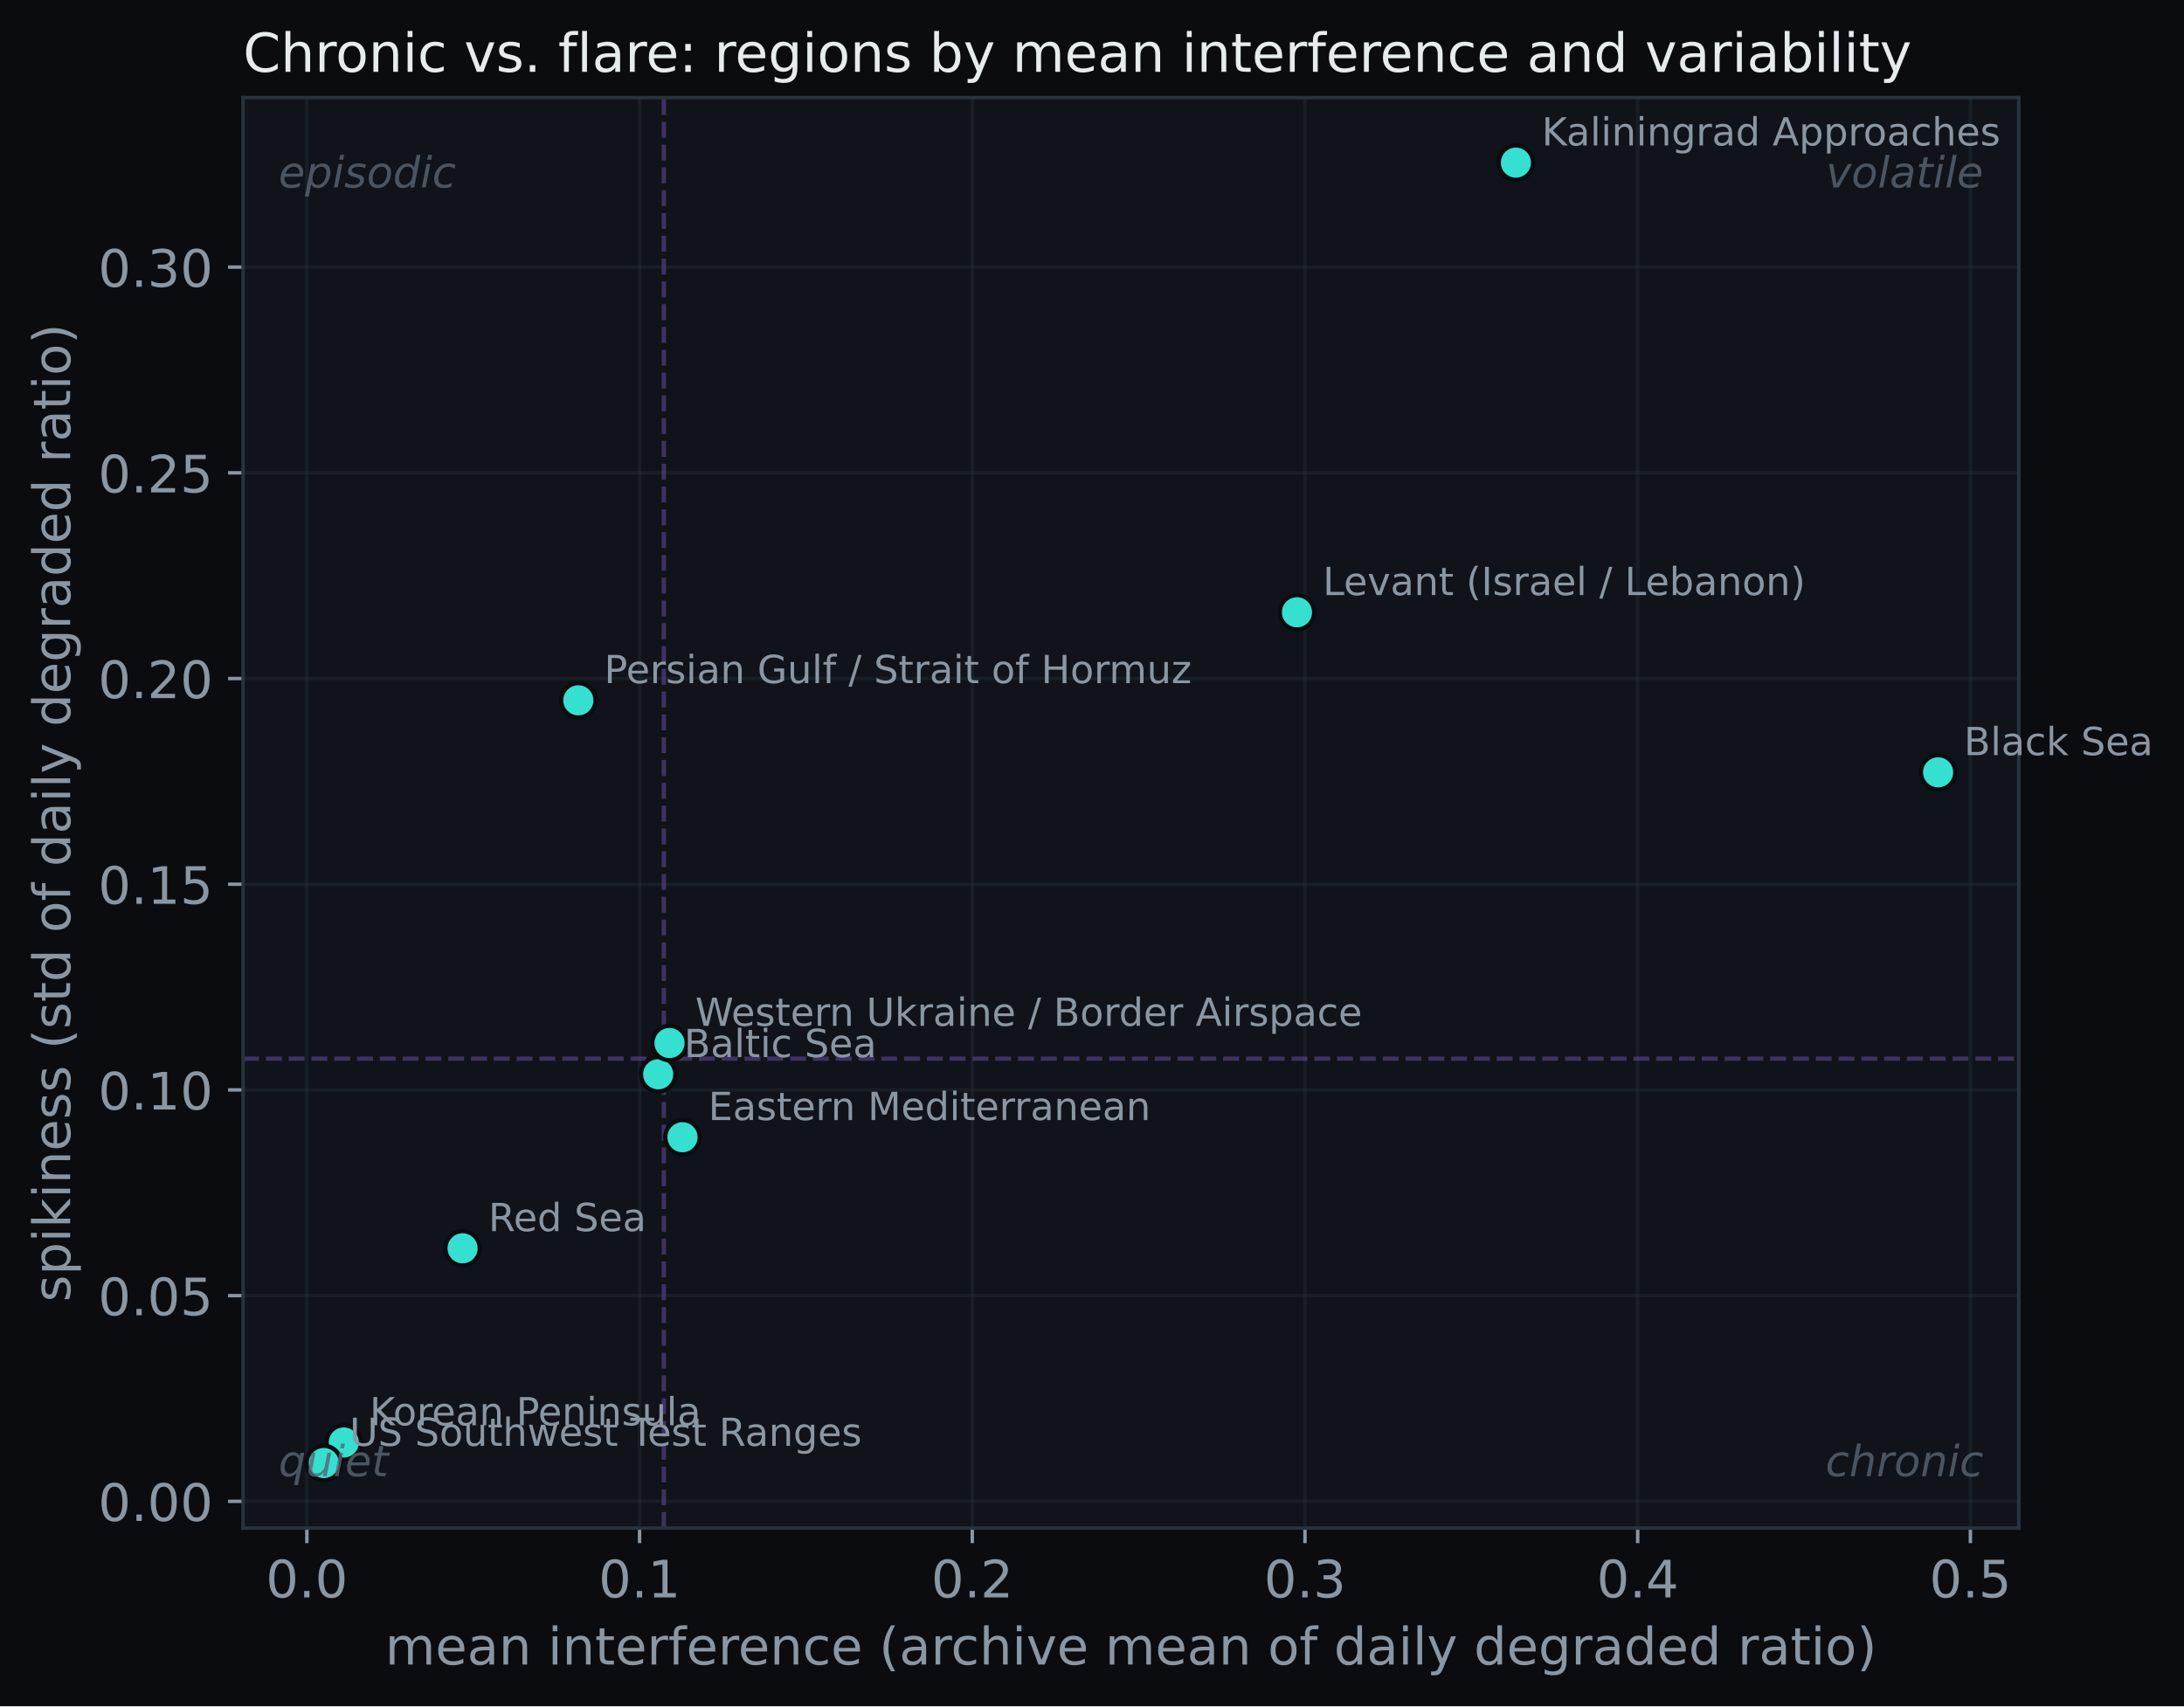
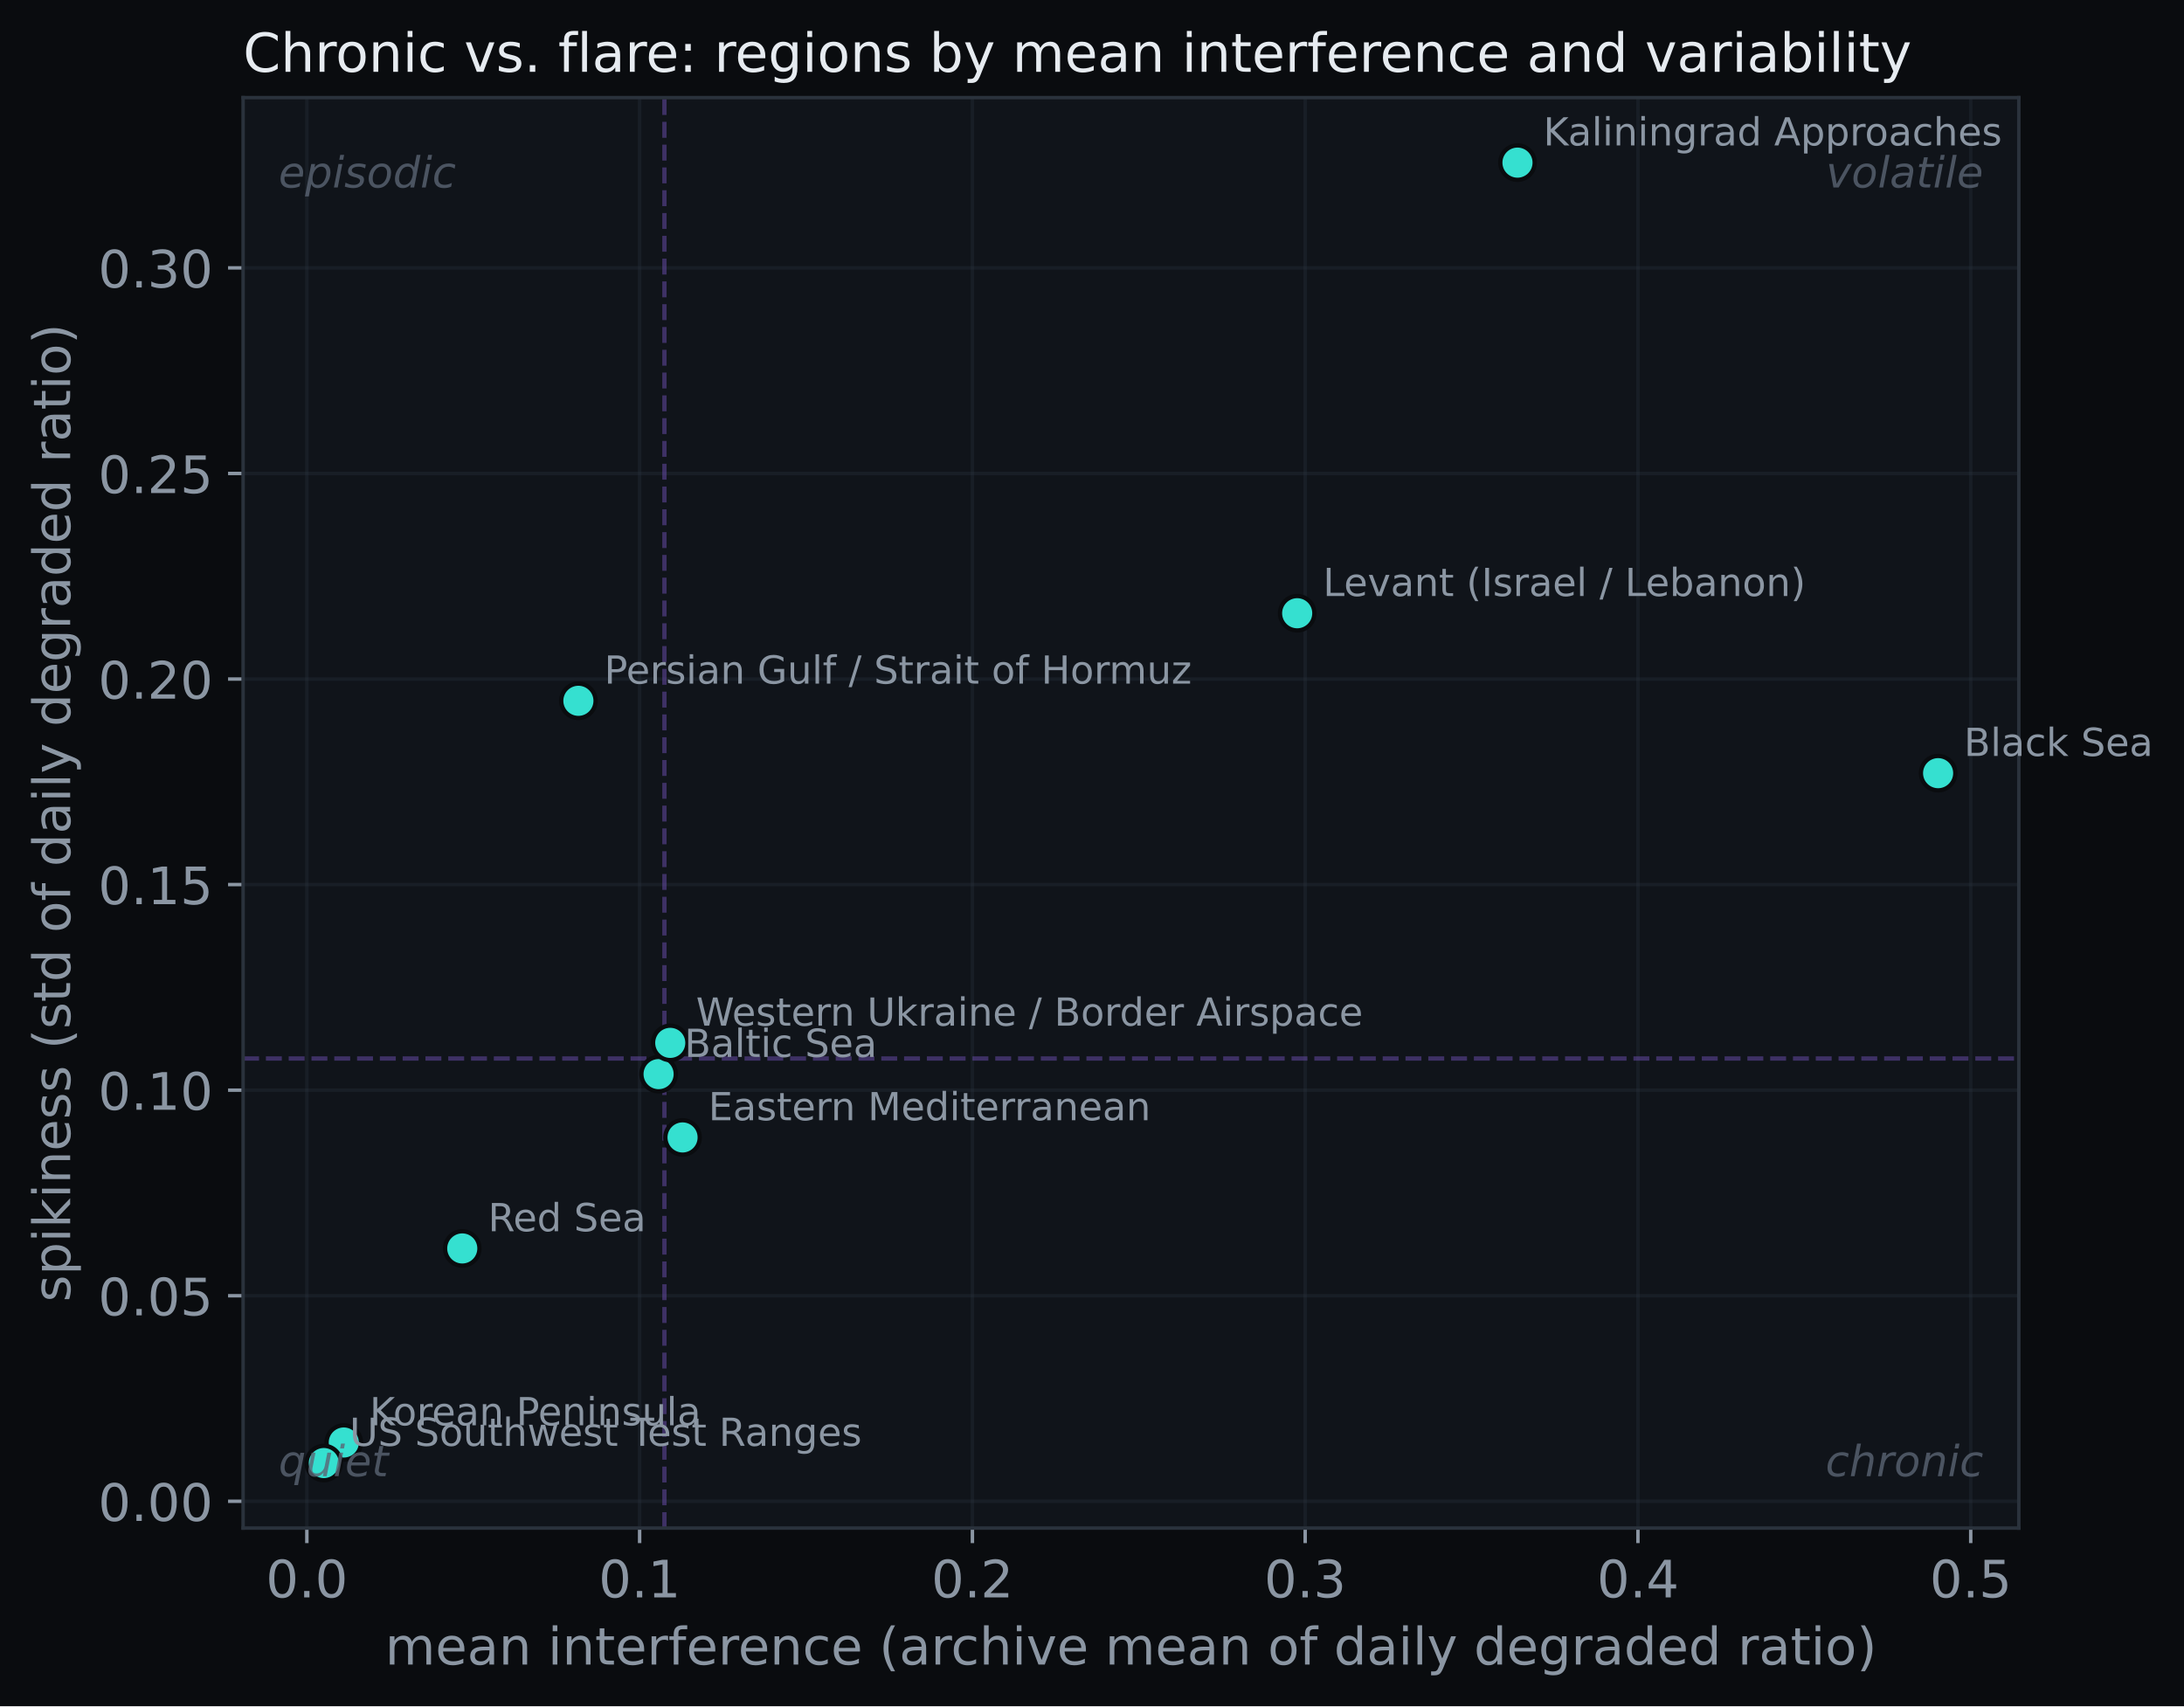
<svg xmlns="http://www.w3.org/2000/svg" xmlns:xlink="http://www.w3.org/1999/xlink" width="507.861pt" height="396.766pt" viewBox="0 0 507.861 396.766" version="1.1">
  <defs>
    <style type="text/css">*{stroke-linejoin: round; stroke-linecap: butt}</style>
  </defs>
  <g id="figure_1">
    <g id="patch_1">
      <path d="M 0 396.766  L 507.861 396.766  L 507.861 0  L 0 0  z " style="fill: #0a0c0f" />
    </g>
    <g id="axes_1">
      <g id="patch_2">
        <path d="M 56.532 355.338  L 469.452 355.338  L 469.452 22.698  L 56.532 22.698  z " style="fill: #10141a" />
      </g>
      <g id="matplotlib.axis_1">
        <g id="xtick_1">
          <g id="line2d_1">
-             <path d="M 71.356 355.338  L 71.356 22.698  " clip-path="url(#p6cc1356d56)" style="fill: none; stroke: #2a323c; stroke-opacity: 0.35; stroke-width: 0.8; stroke-linecap: square" />
+             <path d="M 71.355 355.338  L 71.355 22.698  " clip-path="url(#pc584727ffe)" style="fill: none; stroke: #2a323c; stroke-opacity: 0.35; stroke-width: 0.8; stroke-linecap: square" />
          </g>
          <g id="line2d_2">
            <defs>
-               <path id="me9f424bc64" d="M 0 0  L 0 3.5  " style="stroke: #8b96a3; stroke-width: 0.8" />
+               <path id="m46471f0e29" d="M 0 0  L 0 3.5  " style="stroke: #8b96a3; stroke-width: 0.8" />
            </defs>
            <g>
-               <use xlink:href="#me9f424bc64" x="71.356" y="355.338" style="fill: #8b96a3; stroke: #8b96a3; stroke-width: 0.8" />
+               <use xlink:href="#m46471f0e29" x="71.355" y="355.338" style="fill: #8b96a3; stroke: #8b96a3; stroke-width: 0.8" />
            </g>
          </g>
          <g id="text_1">
-             <text style="font-size: 12px; font-family: 'DejaVu Sans'; text-anchor: middle; fill: #8b96a3" x="71.356" y="371.456" transform="rotate(-0 71.3559 371.4562)">0.0</text>
+             <text style="font-size: 12px; font-family: 'DejaVu Sans'; text-anchor: middle; fill: #8b96a3" x="71.355" y="371.456" transform="rotate(-0 71.35509 371.4562)">0.0</text>
          </g>
        </g>
        <g id="xtick_2">
          <g id="line2d_3">
-             <path d="M 148.722 355.338  L 148.722 22.698  " clip-path="url(#p6cc1356d56)" style="fill: none; stroke: #2a323c; stroke-opacity: 0.35; stroke-width: 0.8; stroke-linecap: square" />
+             <path d="M 148.737 355.338  L 148.737 22.698  " clip-path="url(#pc584727ffe)" style="fill: none; stroke: #2a323c; stroke-opacity: 0.35; stroke-width: 0.8; stroke-linecap: square" />
          </g>
          <g id="line2d_4">
            <g>
-               <use xlink:href="#me9f424bc64" x="148.722" y="355.338" style="fill: #8b96a3; stroke: #8b96a3; stroke-width: 0.8" />
+               <use xlink:href="#m46471f0e29" x="148.737" y="355.338" style="fill: #8b96a3; stroke: #8b96a3; stroke-width: 0.8" />
            </g>
          </g>
          <g id="text_2">
-             <text style="font-size: 12px; font-family: 'DejaVu Sans'; text-anchor: middle; fill: #8b96a3" x="148.722" y="371.456" transform="rotate(-0 148.7223 371.4562)">0.1</text>
+             <text style="font-size: 12px; font-family: 'DejaVu Sans'; text-anchor: middle; fill: #8b96a3" x="148.737" y="371.456" transform="rotate(-0 148.7374 371.4562)">0.1</text>
          </g>
        </g>
        <g id="xtick_3">
          <g id="line2d_5">
-             <path d="M 226.089 355.338  L 226.089 22.698  " clip-path="url(#p6cc1356d56)" style="fill: none; stroke: #2a323c; stroke-opacity: 0.35; stroke-width: 0.8; stroke-linecap: square" />
+             <path d="M 226.12 355.338  L 226.12 22.698  " clip-path="url(#pc584727ffe)" style="fill: none; stroke: #2a323c; stroke-opacity: 0.35; stroke-width: 0.8; stroke-linecap: square" />
          </g>
          <g id="line2d_6">
            <g>
-               <use xlink:href="#me9f424bc64" x="226.089" y="355.338" style="fill: #8b96a3; stroke: #8b96a3; stroke-width: 0.8" />
+               <use xlink:href="#m46471f0e29" x="226.12" y="355.338" style="fill: #8b96a3; stroke: #8b96a3; stroke-width: 0.8" />
            </g>
          </g>
          <g id="text_3">
-             <text style="font-size: 12px; font-family: 'DejaVu Sans'; text-anchor: middle; fill: #8b96a3" x="226.089" y="371.456" transform="rotate(-0 226.0887 371.4562)">0.2</text>
+             <text style="font-size: 12px; font-family: 'DejaVu Sans'; text-anchor: middle; fill: #8b96a3" x="226.12" y="371.456" transform="rotate(-0 226.1198 371.4562)">0.2</text>
          </g>
        </g>
        <g id="xtick_4">
          <g id="line2d_7">
-             <path d="M 303.455 355.338  L 303.455 22.698  " clip-path="url(#p6cc1356d56)" style="fill: none; stroke: #2a323c; stroke-opacity: 0.35; stroke-width: 0.8; stroke-linecap: square" />
+             <path d="M 303.502 355.338  L 303.502 22.698  " clip-path="url(#pc584727ffe)" style="fill: none; stroke: #2a323c; stroke-opacity: 0.35; stroke-width: 0.8; stroke-linecap: square" />
          </g>
          <g id="line2d_8">
            <g>
-               <use xlink:href="#me9f424bc64" x="303.455" y="355.338" style="fill: #8b96a3; stroke: #8b96a3; stroke-width: 0.8" />
+               <use xlink:href="#m46471f0e29" x="303.502" y="355.338" style="fill: #8b96a3; stroke: #8b96a3; stroke-width: 0.8" />
            </g>
          </g>
          <g id="text_4">
-             <text style="font-size: 12px; font-family: 'DejaVu Sans'; text-anchor: middle; fill: #8b96a3" x="303.455" y="371.456" transform="rotate(-0 303.4551 371.4562)">0.3</text>
+             <text style="font-size: 12px; font-family: 'DejaVu Sans'; text-anchor: middle; fill: #8b96a3" x="303.502" y="371.456" transform="rotate(-0 303.5022 371.4562)">0.3</text>
          </g>
        </g>
        <g id="xtick_5">
          <g id="line2d_9">
-             <path d="M 380.822 355.338  L 380.822 22.698  " clip-path="url(#p6cc1356d56)" style="fill: none; stroke: #2a323c; stroke-opacity: 0.35; stroke-width: 0.8; stroke-linecap: square" />
+             <path d="M 380.885 355.338  L 380.885 22.698  " clip-path="url(#pc584727ffe)" style="fill: none; stroke: #2a323c; stroke-opacity: 0.35; stroke-width: 0.8; stroke-linecap: square" />
          </g>
          <g id="line2d_10">
            <g>
-               <use xlink:href="#me9f424bc64" x="380.822" y="355.338" style="fill: #8b96a3; stroke: #8b96a3; stroke-width: 0.8" />
+               <use xlink:href="#m46471f0e29" x="380.885" y="355.338" style="fill: #8b96a3; stroke: #8b96a3; stroke-width: 0.8" />
            </g>
          </g>
          <g id="text_5">
-             <text style="font-size: 12px; font-family: 'DejaVu Sans'; text-anchor: middle; fill: #8b96a3" x="380.822" y="371.456" transform="rotate(-0 380.8215 371.4562)">0.4</text>
+             <text style="font-size: 12px; font-family: 'DejaVu Sans'; text-anchor: middle; fill: #8b96a3" x="380.885" y="371.456" transform="rotate(-0 380.8845 371.4562)">0.4</text>
          </g>
        </g>
        <g id="xtick_6">
          <g id="line2d_11">
-             <path d="M 458.188 355.338  L 458.188 22.698  " clip-path="url(#p6cc1356d56)" style="fill: none; stroke: #2a323c; stroke-opacity: 0.35; stroke-width: 0.8; stroke-linecap: square" />
+             <path d="M 458.267 355.338  L 458.267 22.698  " clip-path="url(#pc584727ffe)" style="fill: none; stroke: #2a323c; stroke-opacity: 0.35; stroke-width: 0.8; stroke-linecap: square" />
          </g>
          <g id="line2d_12">
            <g>
-               <use xlink:href="#me9f424bc64" x="458.188" y="355.338" style="fill: #8b96a3; stroke: #8b96a3; stroke-width: 0.8" />
+               <use xlink:href="#m46471f0e29" x="458.267" y="355.338" style="fill: #8b96a3; stroke: #8b96a3; stroke-width: 0.8" />
            </g>
          </g>
          <g id="text_6">
-             <text style="font-size: 12px; font-family: 'DejaVu Sans'; text-anchor: middle; fill: #8b96a3" x="458.188" y="371.456" transform="rotate(-0 458.188 371.4562)">0.5</text>
+             <text style="font-size: 12px; font-family: 'DejaVu Sans'; text-anchor: middle; fill: #8b96a3" x="458.267" y="371.456" transform="rotate(-0 458.2669 371.4562)">0.5</text>
          </g>
        </g>
        <g id="text_7">
          <text style="font-size: 12px; font-family: 'DejaVu Sans'; text-anchor: middle; fill: #8b96a3" x="262.993" y="387.07" transform="rotate(-0 262.9925 387.0699)">mean interference (archive mean of daily degraded ratio)</text>
        </g>
      </g>
      <g id="matplotlib.axis_2">
        <g id="ytick_1">
          <g id="line2d_13">
-             <path d="M 56.532 349.115  L 469.452 349.115  " clip-path="url(#p6cc1356d56)" style="fill: none; stroke: #2a323c; stroke-opacity: 0.35; stroke-width: 0.8; stroke-linecap: square" />
+             <path d="M 56.532 349.109  L 469.452 349.109  " clip-path="url(#pc584727ffe)" style="fill: none; stroke: #2a323c; stroke-opacity: 0.35; stroke-width: 0.8; stroke-linecap: square" />
          </g>
          <g id="line2d_14">
            <defs>
-               <path id="m459573eab5" d="M 0 0  L -3.5 0  " style="stroke: #8b96a3; stroke-width: 0.8" />
+               <path id="m4c7e6c8620" d="M 0 0  L -3.5 0  " style="stroke: #8b96a3; stroke-width: 0.8" />
            </defs>
            <g>
-               <use xlink:href="#m459573eab5" x="56.532" y="349.115" style="fill: #8b96a3; stroke: #8b96a3; stroke-width: 0.8" />
+               <use xlink:href="#m4c7e6c8620" x="56.532" y="349.109" style="fill: #8b96a3; stroke: #8b96a3; stroke-width: 0.8" />
            </g>
          </g>
          <g id="text_8">
-             <text style="font-size: 12px; font-family: 'DejaVu Sans'; text-anchor: end; fill: #8b96a3" x="49.532" y="353.674" transform="rotate(-0 49.5325 353.674)">0.00</text>
+             <text style="font-size: 12px; font-family: 'DejaVu Sans'; text-anchor: end; fill: #8b96a3" x="49.532" y="353.668" transform="rotate(-0 49.5325 353.6684)">0.00</text>
          </g>
        </g>
        <g id="ytick_2">
          <g id="line2d_15">
-             <path d="M 56.532 301.282  L 469.452 301.282  " clip-path="url(#p6cc1356d56)" style="fill: none; stroke: #2a323c; stroke-opacity: 0.35; stroke-width: 0.8; stroke-linecap: square" />
+             <path d="M 56.532 301.307  L 469.452 301.307  " clip-path="url(#pc584727ffe)" style="fill: none; stroke: #2a323c; stroke-opacity: 0.35; stroke-width: 0.8; stroke-linecap: square" />
          </g>
          <g id="line2d_16">
            <g>
-               <use xlink:href="#m459573eab5" x="56.532" y="301.282" style="fill: #8b96a3; stroke: #8b96a3; stroke-width: 0.8" />
+               <use xlink:href="#m4c7e6c8620" x="56.532" y="301.307" style="fill: #8b96a3; stroke: #8b96a3; stroke-width: 0.8" />
            </g>
          </g>
          <g id="text_9">
-             <text style="font-size: 12px; font-family: 'DejaVu Sans'; text-anchor: end; fill: #8b96a3" x="49.532" y="305.841" transform="rotate(-0 49.5325 305.8411)">0.05</text>
+             <text style="font-size: 12px; font-family: 'DejaVu Sans'; text-anchor: end; fill: #8b96a3" x="49.532" y="305.866" transform="rotate(-0 49.5325 305.8657)">0.05</text>
          </g>
        </g>
        <g id="ytick_3">
          <g id="line2d_17">
-             <path d="M 56.532 253.449  L 469.452 253.449  " clip-path="url(#p6cc1356d56)" style="fill: none; stroke: #2a323c; stroke-opacity: 0.35; stroke-width: 0.8; stroke-linecap: square" />
+             <path d="M 56.532 253.504  L 469.452 253.504  " clip-path="url(#pc584727ffe)" style="fill: none; stroke: #2a323c; stroke-opacity: 0.35; stroke-width: 0.8; stroke-linecap: square" />
          </g>
          <g id="line2d_18">
            <g>
-               <use xlink:href="#m459573eab5" x="56.532" y="253.449" style="fill: #8b96a3; stroke: #8b96a3; stroke-width: 0.8" />
+               <use xlink:href="#m4c7e6c8620" x="56.532" y="253.504" style="fill: #8b96a3; stroke: #8b96a3; stroke-width: 0.8" />
            </g>
          </g>
          <g id="text_10">
-             <text style="font-size: 12px; font-family: 'DejaVu Sans'; text-anchor: end; fill: #8b96a3" x="49.532" y="258.008" transform="rotate(-0 49.5325 258.0081)">0.10</text>
+             <text style="font-size: 12px; font-family: 'DejaVu Sans'; text-anchor: end; fill: #8b96a3" x="49.532" y="258.063" transform="rotate(-0 49.5325 258.063)">0.10</text>
          </g>
        </g>
        <g id="ytick_4">
          <g id="line2d_19">
-             <path d="M 56.532 205.616  L 469.452 205.616  " clip-path="url(#p6cc1356d56)" style="fill: none; stroke: #2a323c; stroke-opacity: 0.35; stroke-width: 0.8; stroke-linecap: square" />
+             <path d="M 56.532 205.701  L 469.452 205.701  " clip-path="url(#pc584727ffe)" style="fill: none; stroke: #2a323c; stroke-opacity: 0.35; stroke-width: 0.8; stroke-linecap: square" />
          </g>
          <g id="line2d_20">
            <g>
-               <use xlink:href="#m459573eab5" x="56.532" y="205.616" style="fill: #8b96a3; stroke: #8b96a3; stroke-width: 0.8" />
+               <use xlink:href="#m4c7e6c8620" x="56.532" y="205.701" style="fill: #8b96a3; stroke: #8b96a3; stroke-width: 0.8" />
            </g>
          </g>
          <g id="text_11">
-             <text style="font-size: 12px; font-family: 'DejaVu Sans'; text-anchor: end; fill: #8b96a3" x="49.532" y="210.175" transform="rotate(-0 49.5325 210.1751)">0.15</text>
+             <text style="font-size: 12px; font-family: 'DejaVu Sans'; text-anchor: end; fill: #8b96a3" x="49.532" y="210.26" transform="rotate(-0 49.5325 210.2603)">0.15</text>
          </g>
        </g>
        <g id="ytick_5">
          <g id="line2d_21">
-             <path d="M 56.532 157.783  L 469.452 157.783  " clip-path="url(#p6cc1356d56)" style="fill: none; stroke: #2a323c; stroke-opacity: 0.35; stroke-width: 0.8; stroke-linecap: square" />
+             <path d="M 56.532 157.898  L 469.452 157.898  " clip-path="url(#pc584727ffe)" style="fill: none; stroke: #2a323c; stroke-opacity: 0.35; stroke-width: 0.8; stroke-linecap: square" />
          </g>
          <g id="line2d_22">
            <g>
-               <use xlink:href="#m459573eab5" x="56.532" y="157.783" style="fill: #8b96a3; stroke: #8b96a3; stroke-width: 0.8" />
+               <use xlink:href="#m4c7e6c8620" x="56.532" y="157.898" style="fill: #8b96a3; stroke: #8b96a3; stroke-width: 0.8" />
            </g>
          </g>
          <g id="text_12">
-             <text style="font-size: 12px; font-family: 'DejaVu Sans'; text-anchor: end; fill: #8b96a3" x="49.532" y="162.342" transform="rotate(-0 49.5325 162.3422)">0.20</text>
+             <text style="font-size: 12px; font-family: 'DejaVu Sans'; text-anchor: end; fill: #8b96a3" x="49.532" y="162.458" transform="rotate(-0 49.5325 162.4575)">0.20</text>
          </g>
        </g>
        <g id="ytick_6">
          <g id="line2d_23">
-             <path d="M 56.532 109.95  L 469.452 109.95  " clip-path="url(#p6cc1356d56)" style="fill: none; stroke: #2a323c; stroke-opacity: 0.35; stroke-width: 0.8; stroke-linecap: square" />
+             <path d="M 56.532 110.096  L 469.452 110.096  " clip-path="url(#pc584727ffe)" style="fill: none; stroke: #2a323c; stroke-opacity: 0.35; stroke-width: 0.8; stroke-linecap: square" />
          </g>
          <g id="line2d_24">
            <g>
-               <use xlink:href="#m459573eab5" x="56.532" y="109.95" style="fill: #8b96a3; stroke: #8b96a3; stroke-width: 0.8" />
+               <use xlink:href="#m4c7e6c8620" x="56.532" y="110.096" style="fill: #8b96a3; stroke: #8b96a3; stroke-width: 0.8" />
            </g>
          </g>
          <g id="text_13">
-             <text style="font-size: 12px; font-family: 'DejaVu Sans'; text-anchor: end; fill: #8b96a3" x="49.532" y="114.509" transform="rotate(-0 49.5325 114.5092)">0.25</text>
+             <text style="font-size: 12px; font-family: 'DejaVu Sans'; text-anchor: end; fill: #8b96a3" x="49.532" y="114.655" transform="rotate(-0 49.5325 114.6548)">0.25</text>
          </g>
        </g>
        <g id="ytick_7">
          <g id="line2d_25">
-             <path d="M 56.532 62.117  L 469.452 62.117  " clip-path="url(#p6cc1356d56)" style="fill: none; stroke: #2a323c; stroke-opacity: 0.35; stroke-width: 0.8; stroke-linecap: square" />
+             <path d="M 56.532 62.293  L 469.452 62.293  " clip-path="url(#pc584727ffe)" style="fill: none; stroke: #2a323c; stroke-opacity: 0.35; stroke-width: 0.8; stroke-linecap: square" />
          </g>
          <g id="line2d_26">
            <g>
-               <use xlink:href="#m459573eab5" x="56.532" y="62.117" style="fill: #8b96a3; stroke: #8b96a3; stroke-width: 0.8" />
+               <use xlink:href="#m4c7e6c8620" x="56.532" y="62.293" style="fill: #8b96a3; stroke: #8b96a3; stroke-width: 0.8" />
            </g>
          </g>
          <g id="text_14">
-             <text style="font-size: 12px; font-family: 'DejaVu Sans'; text-anchor: end; fill: #8b96a3" x="49.532" y="66.676" transform="rotate(-0 49.5325 66.67625)">0.30</text>
+             <text style="font-size: 12px; font-family: 'DejaVu Sans'; text-anchor: end; fill: #8b96a3" x="49.532" y="66.852" transform="rotate(-0 49.5325 66.8521)">0.30</text>
          </g>
        </g>
        <g id="text_15">
          <text style="font-size: 12px; font-family: 'DejaVu Sans'; text-anchor: middle; fill: #8b96a3" x="16.318" y="189.018" transform="rotate(-90 16.31812 189.018)">spikiness (std of daily degraded ratio)</text>
        </g>
      </g>
      <g id="line2d_27">
-         <path d="M 154.37 355.338  L 154.37 22.698  " clip-path="url(#p6cc1356d56)" style="fill: none; stroke-dasharray: 3.7,1.6; stroke-dashoffset: 0; stroke: #6d4fb0; stroke-opacity: 0.5" />
+         <path d="M 154.502 355.338  L 154.502 22.698  " clip-path="url(#pc584727ffe)" style="fill: none; stroke-dasharray: 3.7,1.6; stroke-dashoffset: 0; stroke: #6d4fb0; stroke-opacity: 0.5" />
      </g>
      <g id="line2d_28">
-         <path d="M 56.532 246.178  L 469.452 246.178  " clip-path="url(#p6cc1356d56)" style="fill: none; stroke-dasharray: 3.7,1.6; stroke-dashoffset: 0; stroke: #6d4fb0; stroke-opacity: 0.5" />
+         <path d="M 56.532 246.142  L 469.452 246.142  " clip-path="url(#pc584727ffe)" style="fill: none; stroke-dasharray: 3.7,1.6; stroke-dashoffset: 0; stroke: #6d4fb0; stroke-opacity: 0.5" />
      </g>
      <g id="line2d_29">
        <defs>
-           <path id="m4814c1352b" d="M 0 4  C 1.061 4 2.078 3.579 2.828 2.828  C 3.579 2.078 4 1.061 4 0  C 4 -1.061 3.579 -2.078 2.828 -2.828  C 2.078 -3.579 1.061 -4 0 -4  C -1.061 -4 -2.078 -3.579 -2.828 -2.828  C -3.579 -2.078 -4 -1.061 -4 0  C -4 1.061 -3.579 2.078 -2.828 2.828  C -2.078 3.579 -1.061 4 0 4  z " style="stroke: #0a0c0f" />
+           <path id="m5dedbba863" d="M 0 4  C 1.061 4 2.078 3.579 2.828 2.828  C 3.579 2.078 4 1.061 4 0  C 4 -1.061 3.579 -2.078 2.828 -2.828  C 2.078 -3.579 1.061 -4 0 -4  C -1.061 -4 -2.078 -3.579 -2.828 -2.828  C -3.579 -2.078 -4 -1.061 -4 0  C -4 1.061 -3.579 2.078 -2.828 2.828  C -2.078 3.579 -1.061 4 0 4  z " style="stroke: #0a0c0f" />
        </defs>
-         <g clip-path="url(#p6cc1356d56)">
-           <use xlink:href="#m4814c1352b" x="153.055" y="249.814" style="fill: #35e0d0; stroke: #0a0c0f" />
+         <g clip-path="url(#pc584727ffe)">
+           <use xlink:href="#m5dedbba863" x="153.148" y="249.775" style="fill: #35e0d0; stroke: #0a0c0f" />
        </g>
      </g>
      <g id="line2d_30">
-         <g clip-path="url(#p6cc1356d56)">
-           <use xlink:href="#m4814c1352b" x="450.683" y="179.595" style="fill: #35e0d0; stroke: #0a0c0f" />
+         <g clip-path="url(#pc584727ffe)">
+           <use xlink:href="#m5dedbba863" x="450.683" y="179.792" style="fill: #35e0d0; stroke: #0a0c0f" />
        </g>
      </g>
      <g id="line2d_31">
-         <g clip-path="url(#p6cc1356d56)">
-           <use xlink:href="#m4814c1352b" x="158.703" y="264.451" style="fill: #35e0d0; stroke: #0a0c0f" />
+         <g clip-path="url(#pc584727ffe)">
+           <use xlink:href="#m5dedbba863" x="158.72" y="264.499" style="fill: #35e0d0; stroke: #0a0c0f" />
        </g>
      </g>
      <g id="line2d_32">
-         <g clip-path="url(#p6cc1356d56)">
-           <use xlink:href="#m4814c1352b" x="352.505" y="37.818" style="fill: #35e0d0; stroke: #0a0c0f" />
+         <g clip-path="url(#pc584727ffe)">
+           <use xlink:href="#m5dedbba863" x="352.872" y="37.818" style="fill: #35e0d0; stroke: #0a0c0f" />
        </g>
      </g>
      <g id="line2d_33">
-         <g clip-path="url(#p6cc1356d56)">
-           <use xlink:href="#m4814c1352b" x="79.944" y="335.435" style="fill: #35e0d0; stroke: #0a0c0f" />
+         <g clip-path="url(#pc584727ffe)">
+           <use xlink:href="#m5dedbba863" x="79.945" y="335.438" style="fill: #35e0d0; stroke: #0a0c0f" />
        </g>
      </g>
      <g id="line2d_34">
-         <g clip-path="url(#p6cc1356d56)">
-           <use xlink:href="#m4814c1352b" x="301.598" y="142.381" style="fill: #35e0d0; stroke: #0a0c0f" />
+         <g clip-path="url(#pc584727ffe)">
+           <use xlink:href="#m5dedbba863" x="301.645" y="142.602" style="fill: #35e0d0; stroke: #0a0c0f" />
        </g>
      </g>
      <g id="line2d_35">
-         <g clip-path="url(#p6cc1356d56)">
-           <use xlink:href="#m4814c1352b" x="134.487" y="162.853" style="fill: #35e0d0; stroke: #0a0c0f" />
+         <g clip-path="url(#pc584727ffe)">
+           <use xlink:href="#m5dedbba863" x="134.499" y="162.966" style="fill: #35e0d0; stroke: #0a0c0f" />
        </g>
      </g>
      <g id="line2d_36">
-         <g clip-path="url(#p6cc1356d56)">
-           <use xlink:href="#m4814c1352b" x="107.563" y="290.28" style="fill: #35e0d0; stroke: #0a0c0f" />
+         <g clip-path="url(#pc584727ffe)">
+           <use xlink:href="#m5dedbba863" x="107.493" y="290.312" style="fill: #35e0d0; stroke: #0a0c0f" />
        </g>
      </g>
      <g id="line2d_37">
-         <g clip-path="url(#p6cc1356d56)">
-           <use xlink:href="#m4814c1352b" x="155.685" y="242.543" style="fill: #35e0d0; stroke: #0a0c0f" />
+         <g clip-path="url(#pc584727ffe)">
+           <use xlink:href="#m5dedbba863" x="155.857" y="242.509" style="fill: #35e0d0; stroke: #0a0c0f" />
        </g>
      </g>
      <g id="line2d_38">
-         <g clip-path="url(#p6cc1356d56)">
-           <use xlink:href="#m4814c1352b" x="75.302" y="340.218" style="fill: #35e0d0; stroke: #0a0c0f" />
+         <g clip-path="url(#pc584727ffe)">
+           <use xlink:href="#m5dedbba863" x="75.302" y="340.218" style="fill: #35e0d0; stroke: #0a0c0f" />
        </g>
      </g>
      <g id="patch_3">
        <path d="M 56.532 355.338  L 56.532 22.698  " style="fill: none; stroke: #2a323c; stroke-width: 0.8; stroke-linejoin: miter; stroke-linecap: square" />
      </g>
      <g id="patch_4">
        <path d="M 469.452 355.338  L 469.452 22.698  " style="fill: none; stroke: #2a323c; stroke-width: 0.8; stroke-linejoin: miter; stroke-linecap: square" />
      </g>
      <g id="patch_5">
        <path d="M 56.532 355.338  L 469.452 355.338  " style="fill: none; stroke: #2a323c; stroke-width: 0.8; stroke-linejoin: miter; stroke-linecap: square" />
      </g>
      <g id="patch_6">
        <path d="M 56.532 22.698  L 469.452 22.698  " style="fill: none; stroke: #2a323c; stroke-width: 0.8; stroke-linejoin: miter; stroke-linecap: square" />
      </g>
      <g id="text_16">
-         <text style="font-size: 9px; font-family: 'DejaVu Sans'; text-anchor: start; fill: #8b96a3" x="159.055" y="245.814" transform="rotate(-0 159.0548 245.8137)">Baltic Sea</text>
+         <text style="font-size: 9px; font-family: 'DejaVu Sans'; text-anchor: start; fill: #8b96a3" x="159.148" y="245.775" transform="rotate(-0 159.1482 245.7753)">Baltic Sea</text>
      </g>
      <g id="text_17">
-         <text style="font-size: 9px; font-family: 'DejaVu Sans'; text-anchor: start; fill: #8b96a3" x="456.683" y="175.595" transform="rotate(-0 456.6834 175.595)">Black Sea</text>
+         <text style="font-size: 9px; font-family: 'DejaVu Sans'; text-anchor: start; fill: #8b96a3" x="456.683" y="175.792" transform="rotate(-0 456.6834 175.7921)">Black Sea</text>
      </g>
      <g id="text_18">
-         <text style="font-size: 9px; font-family: 'DejaVu Sans'; text-anchor: start; fill: #8b96a3" x="164.703" y="260.451" transform="rotate(-0 164.7026 260.4506)">Eastern Mediterranean</text>
+         <text style="font-size: 9px; font-family: 'DejaVu Sans'; text-anchor: start; fill: #8b96a3" x="164.72" y="260.499" transform="rotate(-0 164.7198 260.4985)">Eastern Mediterranean</text>
      </g>
      <g id="text_19">
-         <text style="font-size: 9px; font-family: 'DejaVu Sans'; text-anchor: start; fill: #8b96a3" x="358.505" y="33.818" transform="rotate(-0 358.5054 33.81805)">Kaliningrad Approaches</text>
+         <text style="font-size: 9px; font-family: 'DejaVu Sans'; text-anchor: start; fill: #8b96a3" x="358.872" y="33.818" transform="rotate(-0 358.8721 33.81805)">Kaliningrad Approaches</text>
      </g>
      <g id="text_20">
-         <text style="font-size: 9px; font-family: 'DejaVu Sans'; text-anchor: start; fill: #8b96a3" x="85.944" y="331.435" transform="rotate(-0 85.94357 331.4348)">Korean Peninsula</text>
+         <text style="font-size: 9px; font-family: 'DejaVu Sans'; text-anchor: start; fill: #8b96a3" x="85.945" y="331.438" transform="rotate(-0 85.94453 331.4378)">Korean Peninsula</text>
      </g>
      <g id="text_21">
-         <text style="font-size: 9px; font-family: 'DejaVu Sans'; text-anchor: start; fill: #8b96a3" x="307.598" y="138.381" transform="rotate(-0 307.5983 138.3809)">Levant (Israel / Lebanon)</text>
+         <text style="font-size: 9px; font-family: 'DejaVu Sans'; text-anchor: start; fill: #8b96a3" x="307.645" y="138.602" transform="rotate(-0 307.645 138.6016)">Levant (Israel / Lebanon)</text>
      </g>
      <g id="text_22">
-         <text style="font-size: 9px; font-family: 'DejaVu Sans'; text-anchor: start; fill: #8b96a3" x="140.487" y="158.853" transform="rotate(-0 140.4869 158.8534)">Persian Gulf / Strait of Hormuz</text>
+         <text style="font-size: 9px; font-family: 'DejaVu Sans'; text-anchor: start; fill: #8b96a3" x="140.499" y="158.966" transform="rotate(-0 140.4991 158.9656)">Persian Gulf / Strait of Hormuz</text>
      </g>
      <g id="text_23">
-         <text style="font-size: 9px; font-family: 'DejaVu Sans'; text-anchor: start; fill: #8b96a3" x="113.563" y="286.28" transform="rotate(-0 113.5634 286.2804)">Red Sea</text>
+         <text style="font-size: 9px; font-family: 'DejaVu Sans'; text-anchor: start; fill: #8b96a3" x="113.493" y="286.312" transform="rotate(-0 113.4927 286.312)">Red Sea</text>
      </g>
      <g id="text_24">
-         <text style="font-size: 9px; font-family: 'DejaVu Sans'; text-anchor: start; fill: #8b96a3" x="161.685" y="238.543" transform="rotate(-0 161.6853 238.5431)">Western Ukraine / Border Airspace</text>
+         <text style="font-size: 9px; font-family: 'DejaVu Sans'; text-anchor: start; fill: #8b96a3" x="161.857" y="238.509" transform="rotate(-0 161.8566 238.5093)">Western Ukraine / Border Airspace</text>
      </g>
      <g id="text_25">
        <text style="font-size: 9px; font-family: 'DejaVu Sans'; text-anchor: start; fill: #8b96a3" x="81.302" y="336.218" transform="rotate(-0 81.30159 336.218)">US Southwest Test Ranges</text>
      </g>
      <g id="text_26">
        <text style="font-style: italic; font-size: 10px; font-family: 'DejaVu Sans'; text-anchor: end; fill: #5a6473; opacity: 0.8" x="461.194" y="43.602" transform="rotate(-0 461.1941 43.60208)">volatile</text>
      </g>
      <g id="text_27">
        <text style="font-style: italic; font-size: 10px; font-family: 'DejaVu Sans'; text-anchor: start; fill: #5a6473; opacity: 0.8" x="64.791" y="43.602" transform="rotate(-0 64.7909 43.60208)">episodic</text>
      </g>
      <g id="text_28">
        <text style="font-style: italic; font-size: 10px; font-family: 'DejaVu Sans'; text-anchor: end; fill: #5a6473; opacity: 0.8" x="461.194" y="343.279" transform="rotate(-0 461.1941 343.2792)">chronic</text>
      </g>
      <g id="text_29">
        <text style="font-style: italic; font-size: 10px; font-family: 'DejaVu Sans'; text-anchor: start; fill: #5a6473; opacity: 0.8" x="64.791" y="343.279" transform="rotate(-0 64.7909 343.2792)">quiet</text>
      </g>
      <g id="text_30">
        <text style="font-size: 12.5px; font-family: 'DejaVu Sans'; text-anchor: start; fill: #e6ebf0" x="56.532" y="16.698" transform="rotate(-0 56.5325 16.69805)">Chronic vs. flare: regions by mean interference and variability</text>
      </g>
    </g>
  </g>
  <defs>
-     <clipPath id="p6cc1356d56">
+     <clipPath id="pc584727ffe">
      <rect x="56.532" y="22.698" width="412.92" height="332.64" />
    </clipPath>
  </defs>
</svg>
